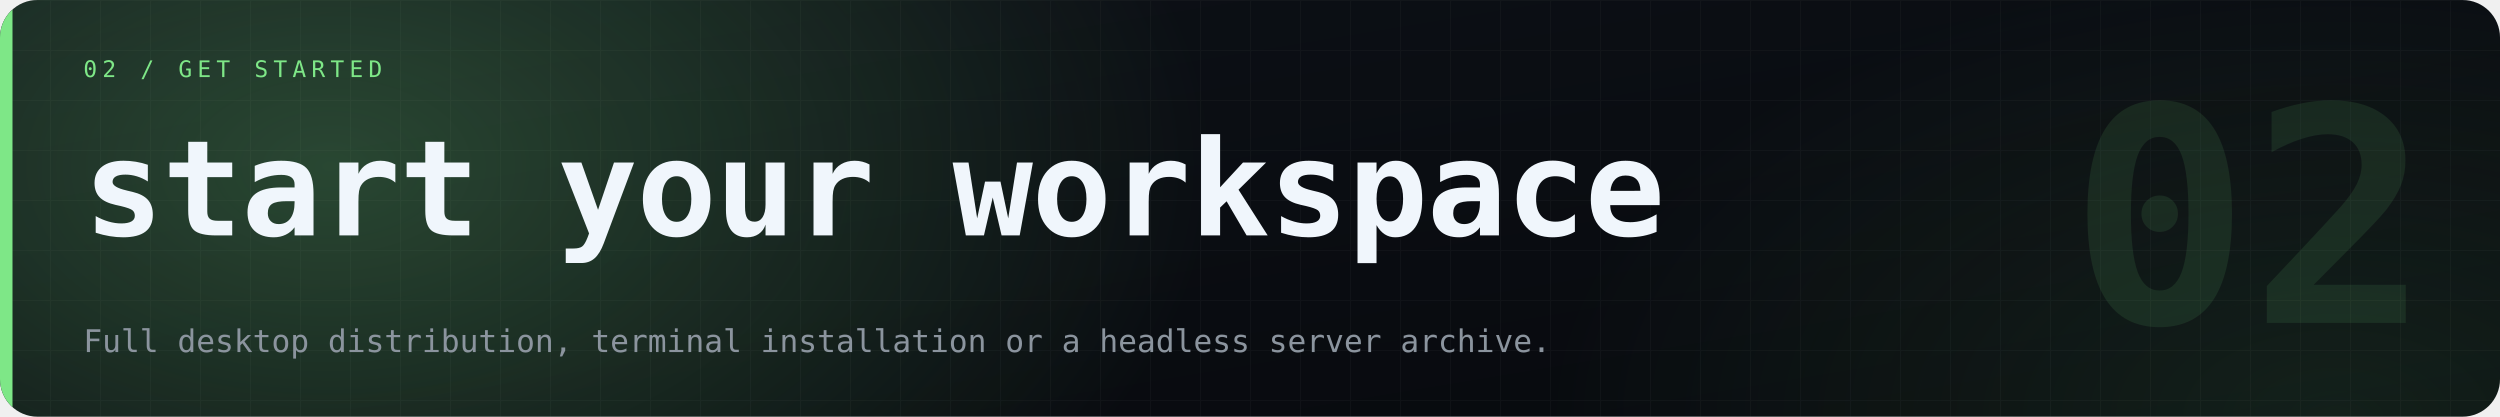
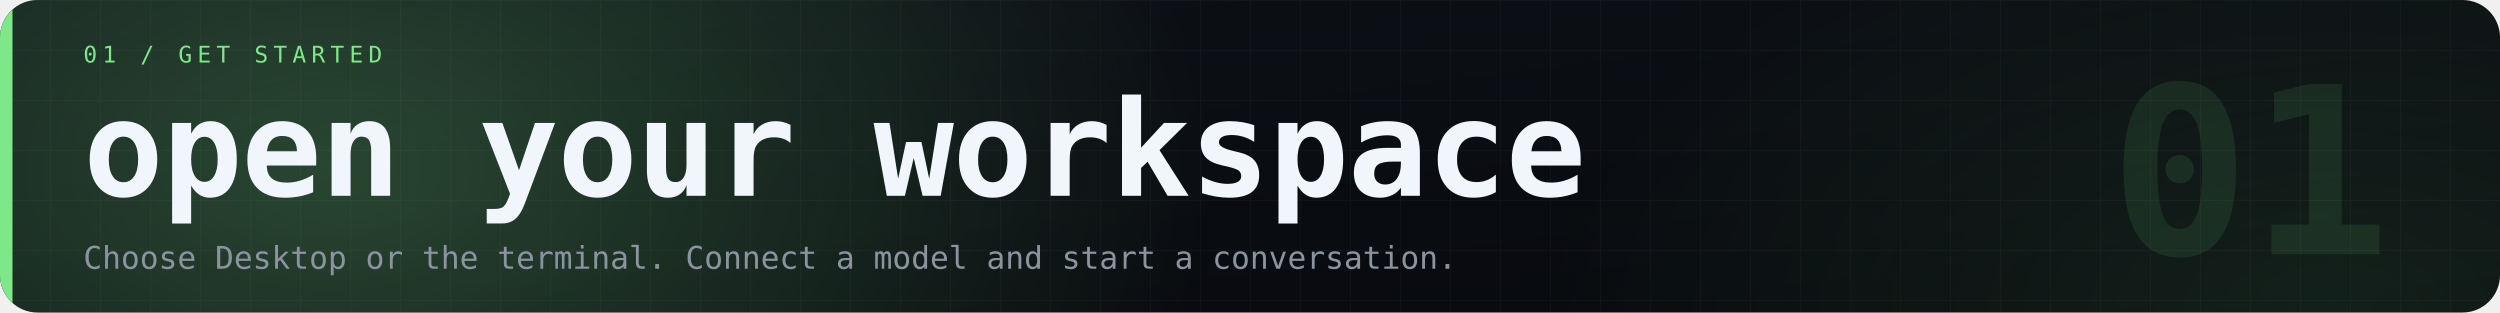
- <svg xmlns="http://www.w3.org/2000/svg" viewBox="0 0 1200 200" width="1200" height="200" role="img" aria-labelledby="t-chapter-get-started d-chapter-get-started">
+ <svg xmlns="http://www.w3.org/2000/svg" viewBox="0 0 1200 150" width="1200" height="150" role="img" aria-labelledby="t-chapter-get-started d-chapter-get-started">
  <defs>
    <linearGradient id="bg-chapter-get-started" x1="0" y1="0" x2="1" y2="1">
      <stop offset="0" stop-color="#0d1117" />
      <stop offset="1" stop-color="#07090d" />
    </linearGradient>
    <radialGradient id="glow-chapter-get-started" cx="0.5" cy="0.5" r="0.5">
      <stop offset="0" stop-color="#7ee787" stop-opacity="0.26" />
      <stop offset="1" stop-color="#7ee787" stop-opacity="0" />
    </radialGradient>
    <pattern id="grid-chapter-get-started" width="24" height="24" patternUnits="userSpaceOnUse">
      <path d="M24 0H0V24" fill="none" stroke="#ffffff" stroke-opacity="0.028" stroke-width="1" />
    </pattern>
    <marker id="arrow-chapter-get-started" viewBox="0 0 10 10" refX="8" refY="5" markerWidth="8" markerHeight="8" orient="auto-start-reverse">
      <path d="M0 0 L10 5 L0 10 Z" fill="#7ee787" />
    </marker>
    <clipPath id="frame-chapter-get-started">
-       <rect x="0" y="0" width="1200" height="200" rx="18" />
+       <rect x="0" y="0" width="1200" height="150" rx="18" />
    </clipPath>
  </defs>
  <g clip-path="url(#frame-chapter-get-started)" font-family="ui-monospace, SFMono-Regular, 'JetBrains Mono', Menlo, Consolas, monospace">
-     <rect width="1200" height="200" fill="url(#bg-chapter-get-started)" />
-     <rect width="1200" height="200" fill="url(#grid-chapter-get-started)" />
+     <rect width="1200" height="150" fill="url(#bg-chapter-get-started)" />
+     <rect width="1200" height="150" fill="url(#grid-chapter-get-started)" />
    <ellipse cx="160" cy="80" rx="420" ry="260" fill="url(#glow-chapter-get-started)" />
-     <ellipse cx="1120" cy="200" rx="380" ry="220" fill="url(#glow-chapter-get-started)" opacity="0.4" />
-     <rect x="0" y="0" width="6" height="200" fill="#7ee787" />
-     <text x="40" y="37" font-size="11" fill="#7ee787" letter-spacing="2.5">02 / GET STARTED</text>
-     <text x="40" y="113" font-size="64" font-weight="700" fill="#f0f6fc" letter-spacing="-0.6">start your workspace</text>
-     <text x="40" y="169" font-size="15" fill="#8b949e">Full desktop distribution, terminal installation or a headless server archive.</text>
-     <text x="1080" y="155" font-size="144" font-weight="700" fill="#7ee787" fill-opacity="0.10" text-anchor="middle">02</text>
+     <ellipse cx="1120" cy="150" rx="380" ry="220" fill="url(#glow-chapter-get-started)" opacity="0.4" />
+     <rect x="0" y="0" width="6" height="150" fill="#7ee787" />
+     <text x="40" y="30" font-size="11" fill="#7ee787" letter-spacing="2.5">01 / GET STARTED</text>
+     <text x="40" y="94" font-size="64" font-weight="700" fill="#f0f6fc" letter-spacing="-0.6">open your workspace</text>
+     <text x="40" y="129" font-size="15" fill="#8b949e">Choose Desktop or the terminal. Connect a model and start a conversation.</text>
+     <text x="1080" y="122" font-size="112" font-weight="700" fill="#7ee787" fill-opacity="0.10" text-anchor="middle">01</text>
  </g>
</svg>
